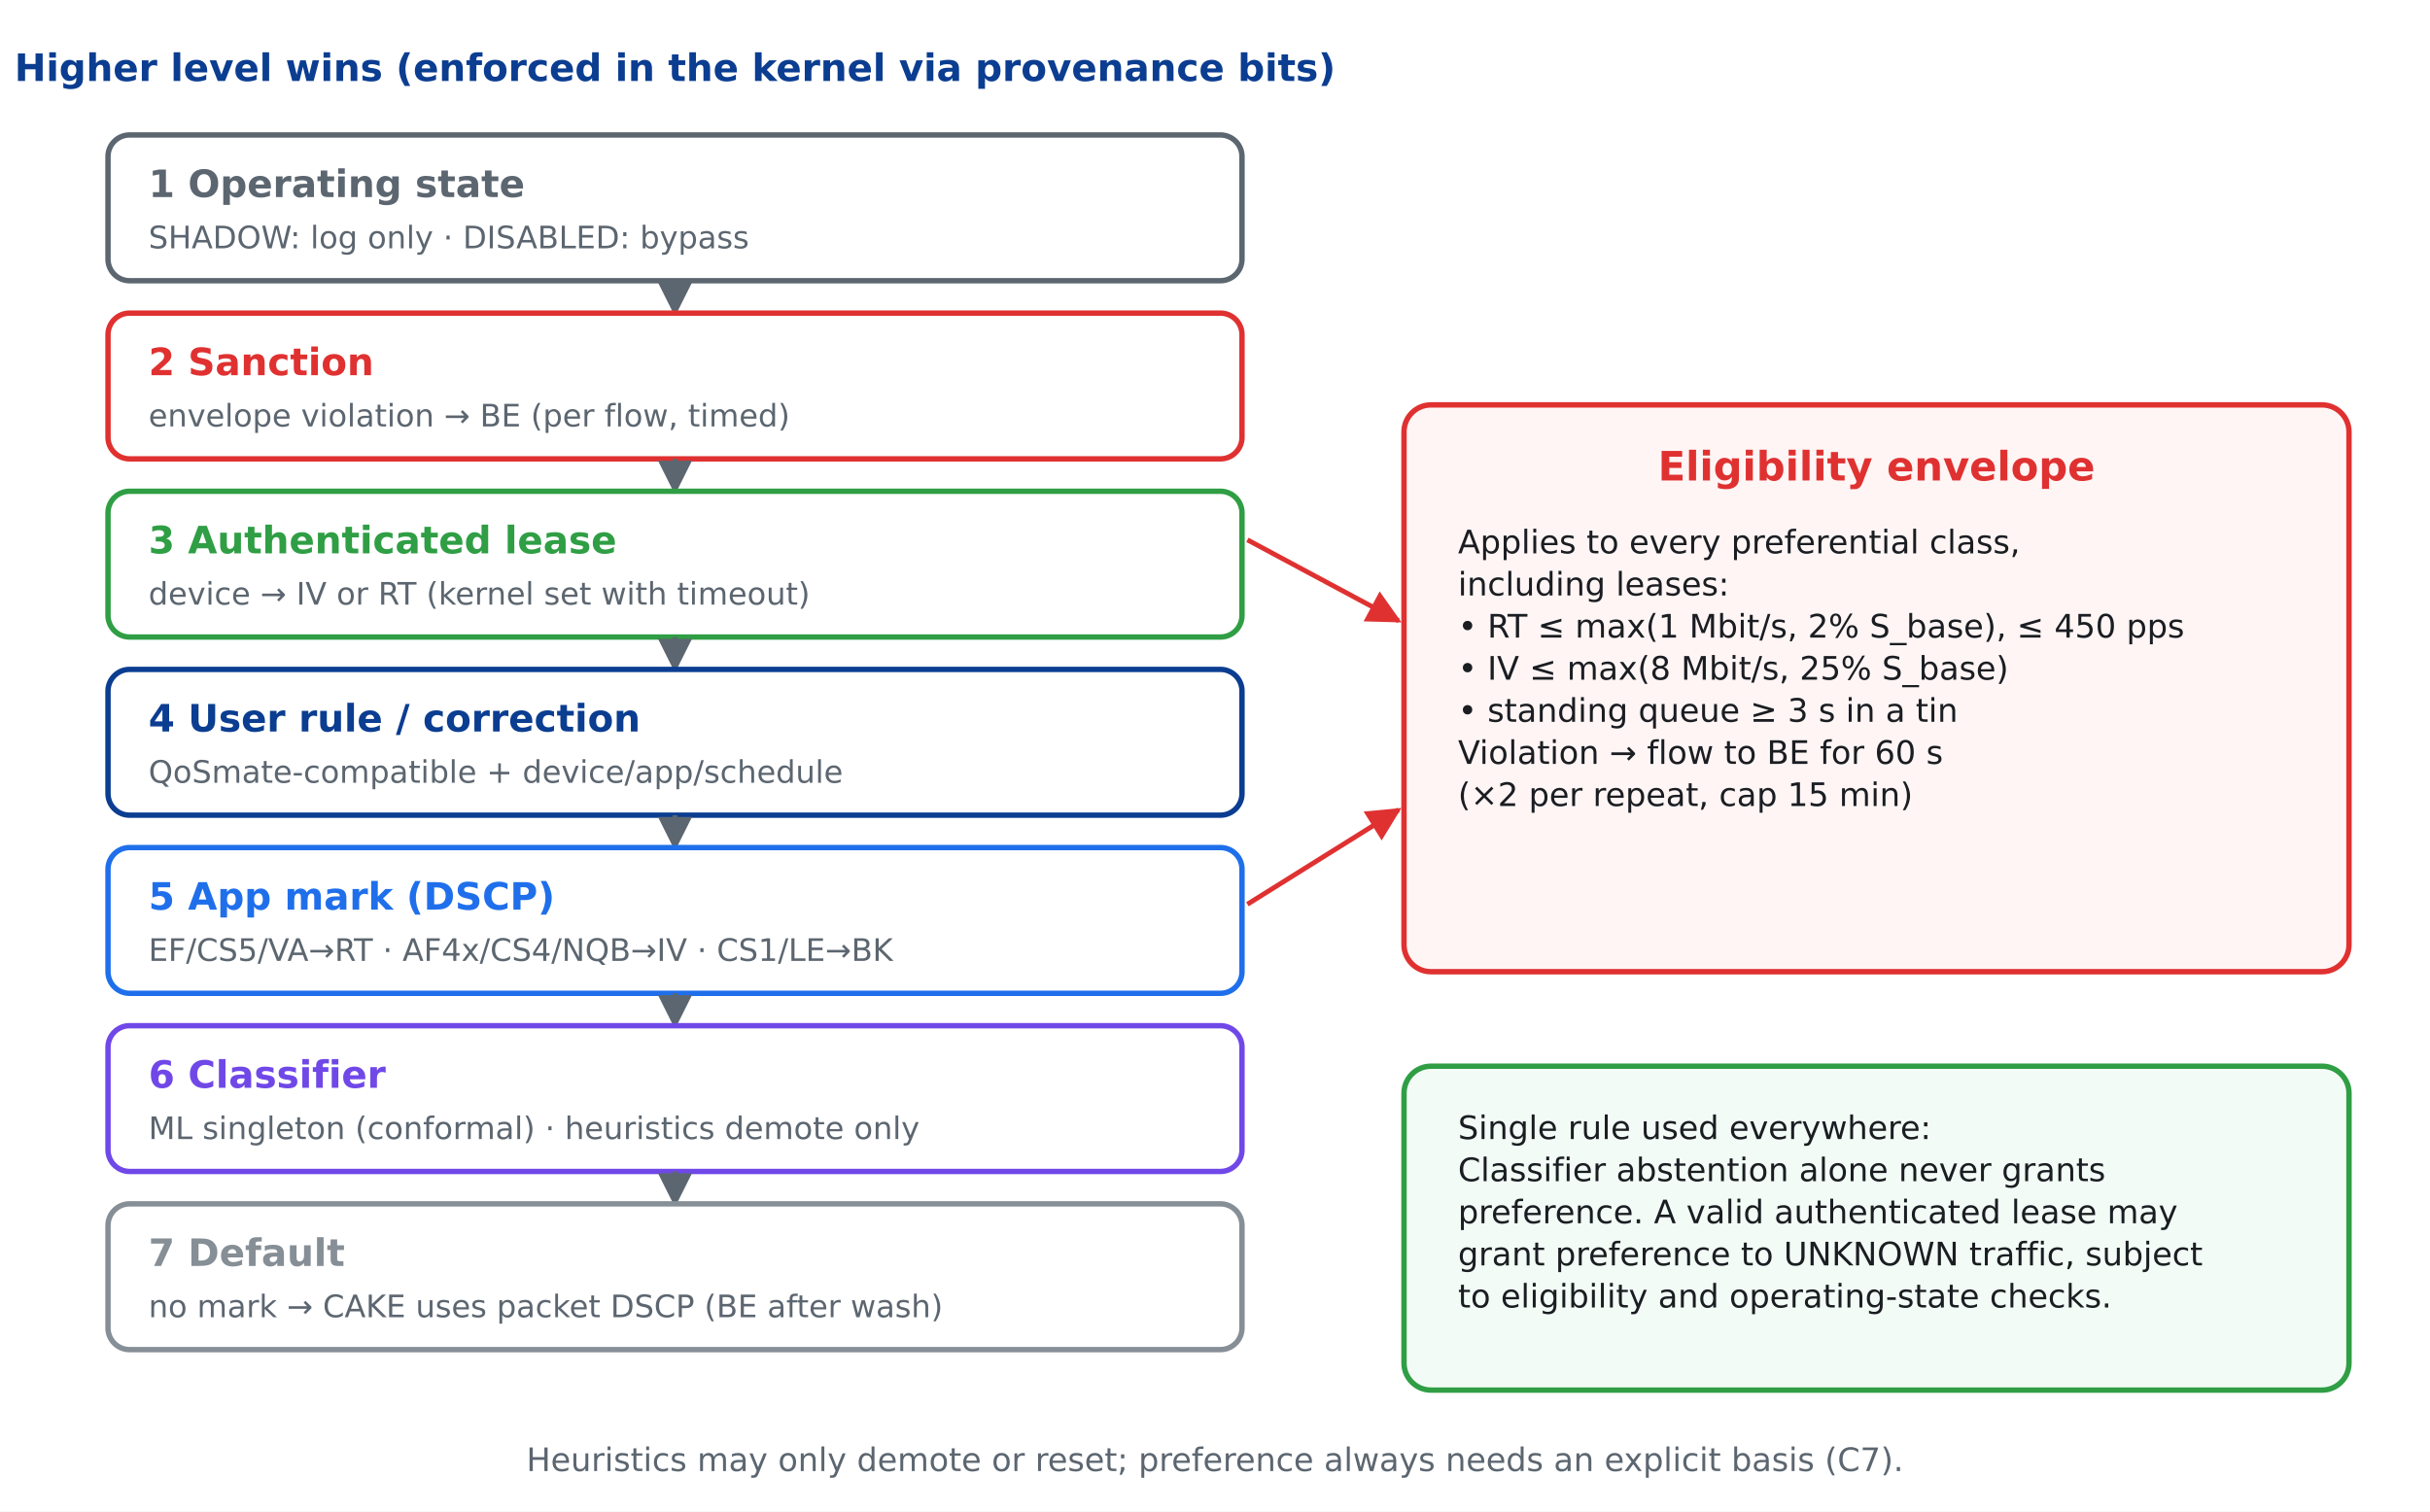
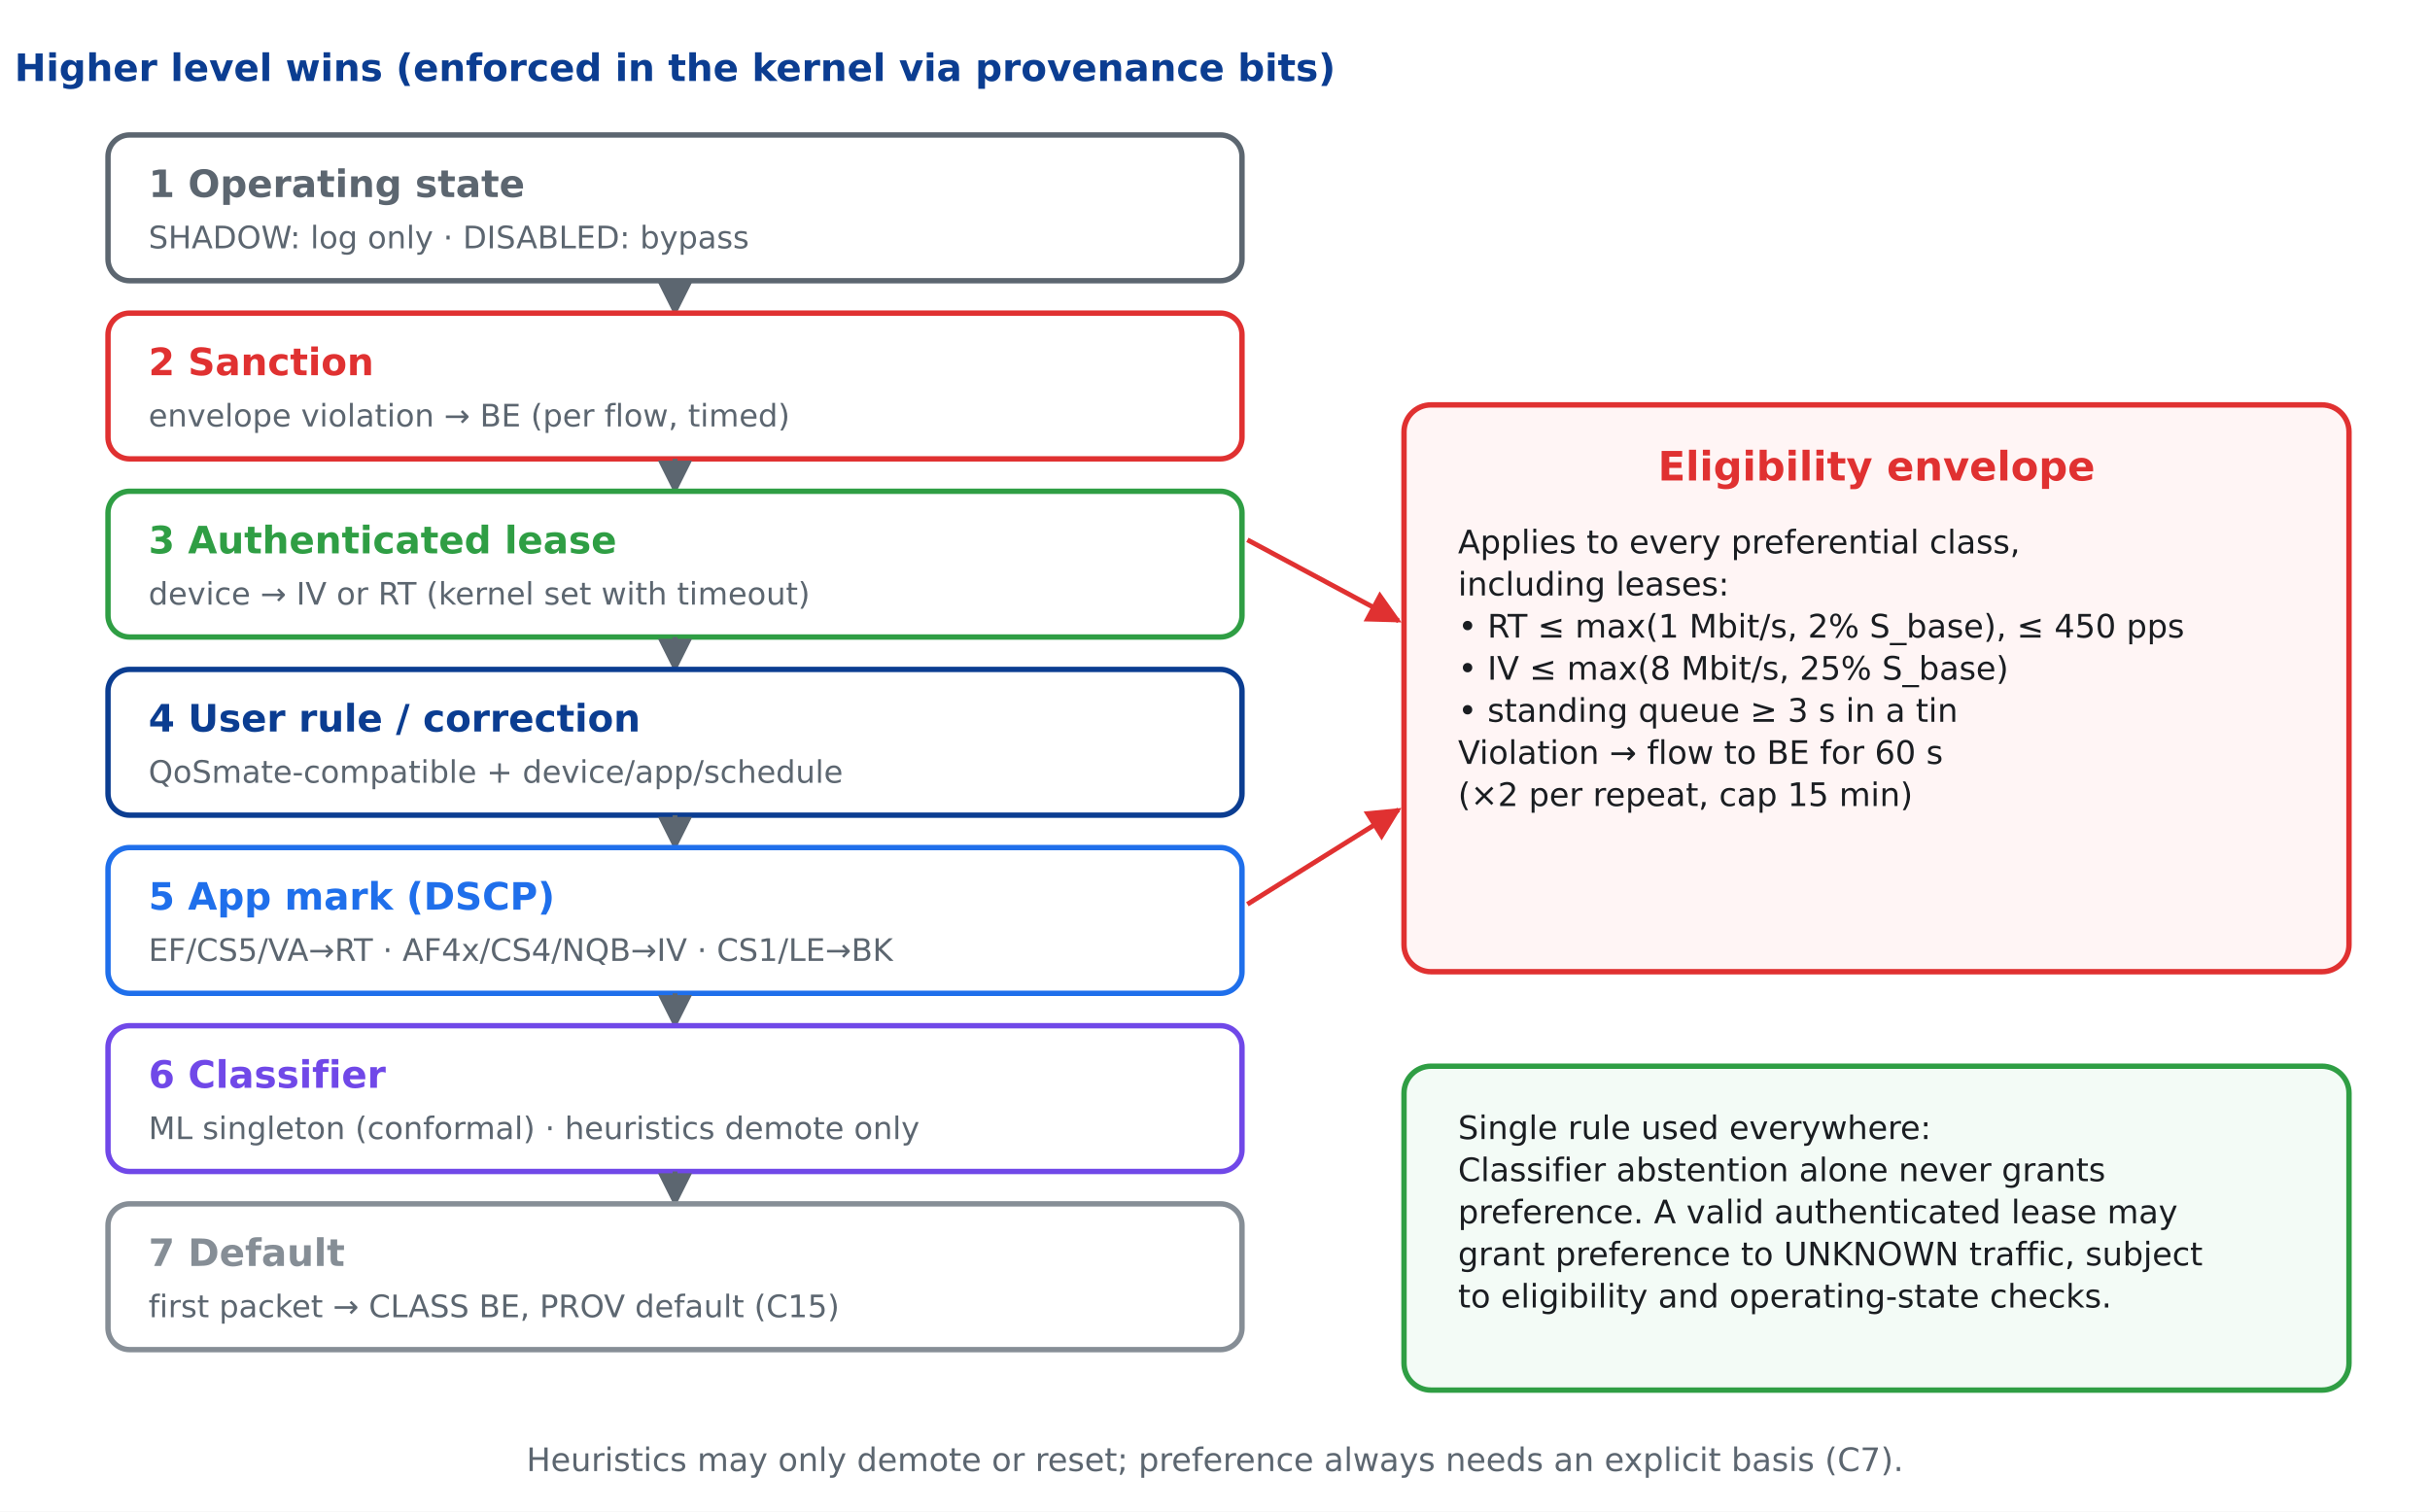
<svg xmlns="http://www.w3.org/2000/svg" viewBox="0 0 900 560" width="900" height="560" role="img">
  <defs>
    <marker id="a0" viewBox="0 0 10 10" refX="9" refY="5" markerWidth="7" markerHeight="7" orient="auto-start-reverse">
      <path d="M0,0 L10,5 L0,10 z" fill="#0B3D91" />
    </marker>
    <marker id="a1" viewBox="0 0 10 10" refX="9" refY="5" markerWidth="7" markerHeight="7" orient="auto-start-reverse">
      <path d="M0,0 L10,5 L0,10 z" fill="#E03131" />
    </marker>
    <marker id="a2" viewBox="0 0 10 10" refX="9" refY="5" markerWidth="7" markerHeight="7" orient="auto-start-reverse">
      <path d="M0,0 L10,5 L0,10 z" fill="#2F9E44" />
    </marker>
    <marker id="a3" viewBox="0 0 10 10" refX="9" refY="5" markerWidth="7" markerHeight="7" orient="auto-start-reverse">
      <path d="M0,0 L10,5 L0,10 z" fill="#5C6670" />
    </marker>
    <marker id="a4" viewBox="0 0 10 10" refX="9" refY="5" markerWidth="7" markerHeight="7" orient="auto-start-reverse">
      <path d="M0,0 L10,5 L0,10 z" fill="#F08C00" />
    </marker>
    <marker id="a5" viewBox="0 0 10 10" refX="9" refY="5" markerWidth="7" markerHeight="7" orient="auto-start-reverse">
      <path d="M0,0 L10,5 L0,10 z" fill="#0CA678" />
    </marker>
  </defs>
  <rect width="100%" height="100%" fill="#ffffff" />
  <text x="250" y="30" font-family="DejaVu Sans, Arial, Helvetica, sans-serif" font-size="14" text-anchor="middle" font-weight="bold" fill="#0B3D91">Higher level wins (enforced in the kernel via provenance bits)</text>
  <rect x="40" y="50" width="420" height="54" rx="8" fill="#fff" fill-opacity="1" stroke="#5C6670" stroke-width="2" />
  <text x="55" y="73" font-family="DejaVu Sans, Arial, Helvetica, sans-serif" font-size="14" text-anchor="start" font-weight="bold" fill="#5C6670">1  Operating state</text>
  <text x="55" y="92" font-family="DejaVu Sans, Arial, Helvetica, sans-serif" font-size="11.5" text-anchor="start" font-weight="normal" fill="#5C6670">SHADOW: log only · DISABLED: bypass</text>
  <line x1="250" y1="104" x2="250" y2="116" stroke="#5C6670" stroke-width="1.8" marker-end="url(#a3)" />
  <rect x="40" y="116" width="420" height="54" rx="8" fill="#fff" fill-opacity="1" stroke="#E03131" stroke-width="2" />
  <text x="55" y="139" font-family="DejaVu Sans, Arial, Helvetica, sans-serif" font-size="14" text-anchor="start" font-weight="bold" fill="#E03131">2  Sanction</text>
  <text x="55" y="158" font-family="DejaVu Sans, Arial, Helvetica, sans-serif" font-size="11.5" text-anchor="start" font-weight="normal" fill="#5C6670">envelope violation → BE (per flow, timed)</text>
  <line x1="250" y1="170" x2="250" y2="182" stroke="#5C6670" stroke-width="1.8" marker-end="url(#a3)" />
  <rect x="40" y="182" width="420" height="54" rx="8" fill="#fff" fill-opacity="1" stroke="#2F9E44" stroke-width="2" />
  <text x="55" y="205" font-family="DejaVu Sans, Arial, Helvetica, sans-serif" font-size="14" text-anchor="start" font-weight="bold" fill="#2F9E44">3  Authenticated lease</text>
  <text x="55" y="224" font-family="DejaVu Sans, Arial, Helvetica, sans-serif" font-size="11.5" text-anchor="start" font-weight="normal" fill="#5C6670">device → IV or RT (kernel set with timeout)</text>
  <line x1="250" y1="236" x2="250" y2="248" stroke="#5C6670" stroke-width="1.8" marker-end="url(#a3)" />
  <rect x="40" y="248" width="420" height="54" rx="8" fill="#fff" fill-opacity="1" stroke="#0B3D91" stroke-width="2" />
  <text x="55" y="271" font-family="DejaVu Sans, Arial, Helvetica, sans-serif" font-size="14" text-anchor="start" font-weight="bold" fill="#0B3D91">4  User rule / correction</text>
  <text x="55" y="290" font-family="DejaVu Sans, Arial, Helvetica, sans-serif" font-size="11.5" text-anchor="start" font-weight="normal" fill="#5C6670">QoSmate-compatible + device/app/schedule</text>
  <line x1="250" y1="302" x2="250" y2="314" stroke="#5C6670" stroke-width="1.8" marker-end="url(#a3)" />
  <rect x="40" y="314" width="420" height="54" rx="8" fill="#fff" fill-opacity="1" stroke="#1F6FEB" stroke-width="2" />
  <text x="55" y="337" font-family="DejaVu Sans, Arial, Helvetica, sans-serif" font-size="14" text-anchor="start" font-weight="bold" fill="#1F6FEB">5  App mark (DSCP)</text>
  <text x="55" y="356" font-family="DejaVu Sans, Arial, Helvetica, sans-serif" font-size="11.5" text-anchor="start" font-weight="normal" fill="#5C6670">EF/CS5/VA→RT · AF4x/CS4/NQB→IV · CS1/LE→BK</text>
  <line x1="250" y1="368" x2="250" y2="380" stroke="#5C6670" stroke-width="1.8" marker-end="url(#a3)" />
  <rect x="40" y="380" width="420" height="54" rx="8" fill="#fff" fill-opacity="1" stroke="#7048E8" stroke-width="2" />
  <text x="55" y="403" font-family="DejaVu Sans, Arial, Helvetica, sans-serif" font-size="14" text-anchor="start" font-weight="bold" fill="#7048E8">6  Classifier</text>
  <text x="55" y="422" font-family="DejaVu Sans, Arial, Helvetica, sans-serif" font-size="11.5" text-anchor="start" font-weight="normal" fill="#5C6670">ML singleton (conformal) · heuristics demote only</text>
  <line x1="250" y1="434" x2="250" y2="446" stroke="#5C6670" stroke-width="1.8" marker-end="url(#a3)" />
  <rect x="40" y="446" width="420" height="54" rx="8" fill="#fff" fill-opacity="1" stroke="#868E96" stroke-width="2" />
  <text x="55" y="469" font-family="DejaVu Sans, Arial, Helvetica, sans-serif" font-size="14" text-anchor="start" font-weight="bold" fill="#868E96">7  Default</text>
-   <text x="55" y="488" font-family="DejaVu Sans, Arial, Helvetica, sans-serif" font-size="11.5" text-anchor="start" font-weight="normal" fill="#5C6670">no mark → CAKE uses packet DSCP (BE after wash)</text>
+   <text x="55" y="488" font-family="DejaVu Sans, Arial, Helvetica, sans-serif" font-size="11.5" text-anchor="start" font-weight="normal" fill="#5C6670">first packet → CLASS BE, PROV default (C15)</text>
  <rect x="520" y="150" width="350" height="210" rx="10" fill="#FFF5F5" fill-opacity="1" stroke="#E03131" stroke-width="2" />
  <text x="695" y="178" font-family="DejaVu Sans, Arial, Helvetica, sans-serif" font-size="15" text-anchor="middle" font-weight="bold" fill="#E03131">Eligibility envelope</text>
  <text x="540" y="205.0" font-family="DejaVu Sans, Arial, Helvetica, sans-serif" font-size="12" text-anchor="start" font-weight="normal" fill="#1A1D21">Applies to every preferential class,</text>
  <text x="540" y="220.6" font-family="DejaVu Sans, Arial, Helvetica, sans-serif" font-size="12" text-anchor="start" font-weight="normal" fill="#1A1D21">including leases:</text>
  <text x="540" y="236.2" font-family="DejaVu Sans, Arial, Helvetica, sans-serif" font-size="12" text-anchor="start" font-weight="normal" fill="#1A1D21">• RT ≤ max(1 Mbit/s, 2% S_base), ≤ 450 pps</text>
  <text x="540" y="251.8" font-family="DejaVu Sans, Arial, Helvetica, sans-serif" font-size="12" text-anchor="start" font-weight="normal" fill="#1A1D21">• IV ≤ max(8 Mbit/s, 25% S_base)</text>
  <text x="540" y="267.4" font-family="DejaVu Sans, Arial, Helvetica, sans-serif" font-size="12" text-anchor="start" font-weight="normal" fill="#1A1D21">• standing queue ≥ 3 s in a tin</text>
  <text x="540" y="283.0" font-family="DejaVu Sans, Arial, Helvetica, sans-serif" font-size="12" text-anchor="start" font-weight="normal" fill="#1A1D21">Violation → flow to BE for 60 s</text>
  <text x="540" y="298.6" font-family="DejaVu Sans, Arial, Helvetica, sans-serif" font-size="12" text-anchor="start" font-weight="normal" fill="#1A1D21">(×2 per repeat, cap 15 min)</text>
  <line x1="462" y1="200" x2="518" y2="230" stroke="#E03131" stroke-width="1.8" marker-end="url(#a1)" />
  <line x1="462" y1="335" x2="518" y2="300" stroke="#E03131" stroke-width="1.8" marker-end="url(#a1)" />
  <rect x="520" y="395" width="350" height="120" rx="10" fill="#F3FBF6" fill-opacity="1" stroke="#2F9E44" stroke-width="2" />
  <text x="540" y="422.0" font-family="DejaVu Sans, Arial, Helvetica, sans-serif" font-size="12" text-anchor="start" font-weight="normal" fill="#1A1D21">Single rule used everywhere:</text>
  <text x="540" y="437.6" font-family="DejaVu Sans, Arial, Helvetica, sans-serif" font-size="12" text-anchor="start" font-weight="normal" fill="#1A1D21">Classifier abstention alone never grants</text>
  <text x="540" y="453.2" font-family="DejaVu Sans, Arial, Helvetica, sans-serif" font-size="12" text-anchor="start" font-weight="normal" fill="#1A1D21">preference. A valid authenticated lease may</text>
  <text x="540" y="468.8" font-family="DejaVu Sans, Arial, Helvetica, sans-serif" font-size="12" text-anchor="start" font-weight="normal" fill="#1A1D21">grant preference to UNKNOWN traffic, subject</text>
  <text x="540" y="484.4" font-family="DejaVu Sans, Arial, Helvetica, sans-serif" font-size="12" text-anchor="start" font-weight="normal" fill="#1A1D21">to eligibility and operating-state checks.</text>
  <text x="450" y="545" font-family="DejaVu Sans, Arial, Helvetica, sans-serif" font-size="12" text-anchor="middle" font-weight="normal" fill="#5C6670">Heuristics may only demote or reset; preference always needs an explicit basis (C7).</text>
</svg>
